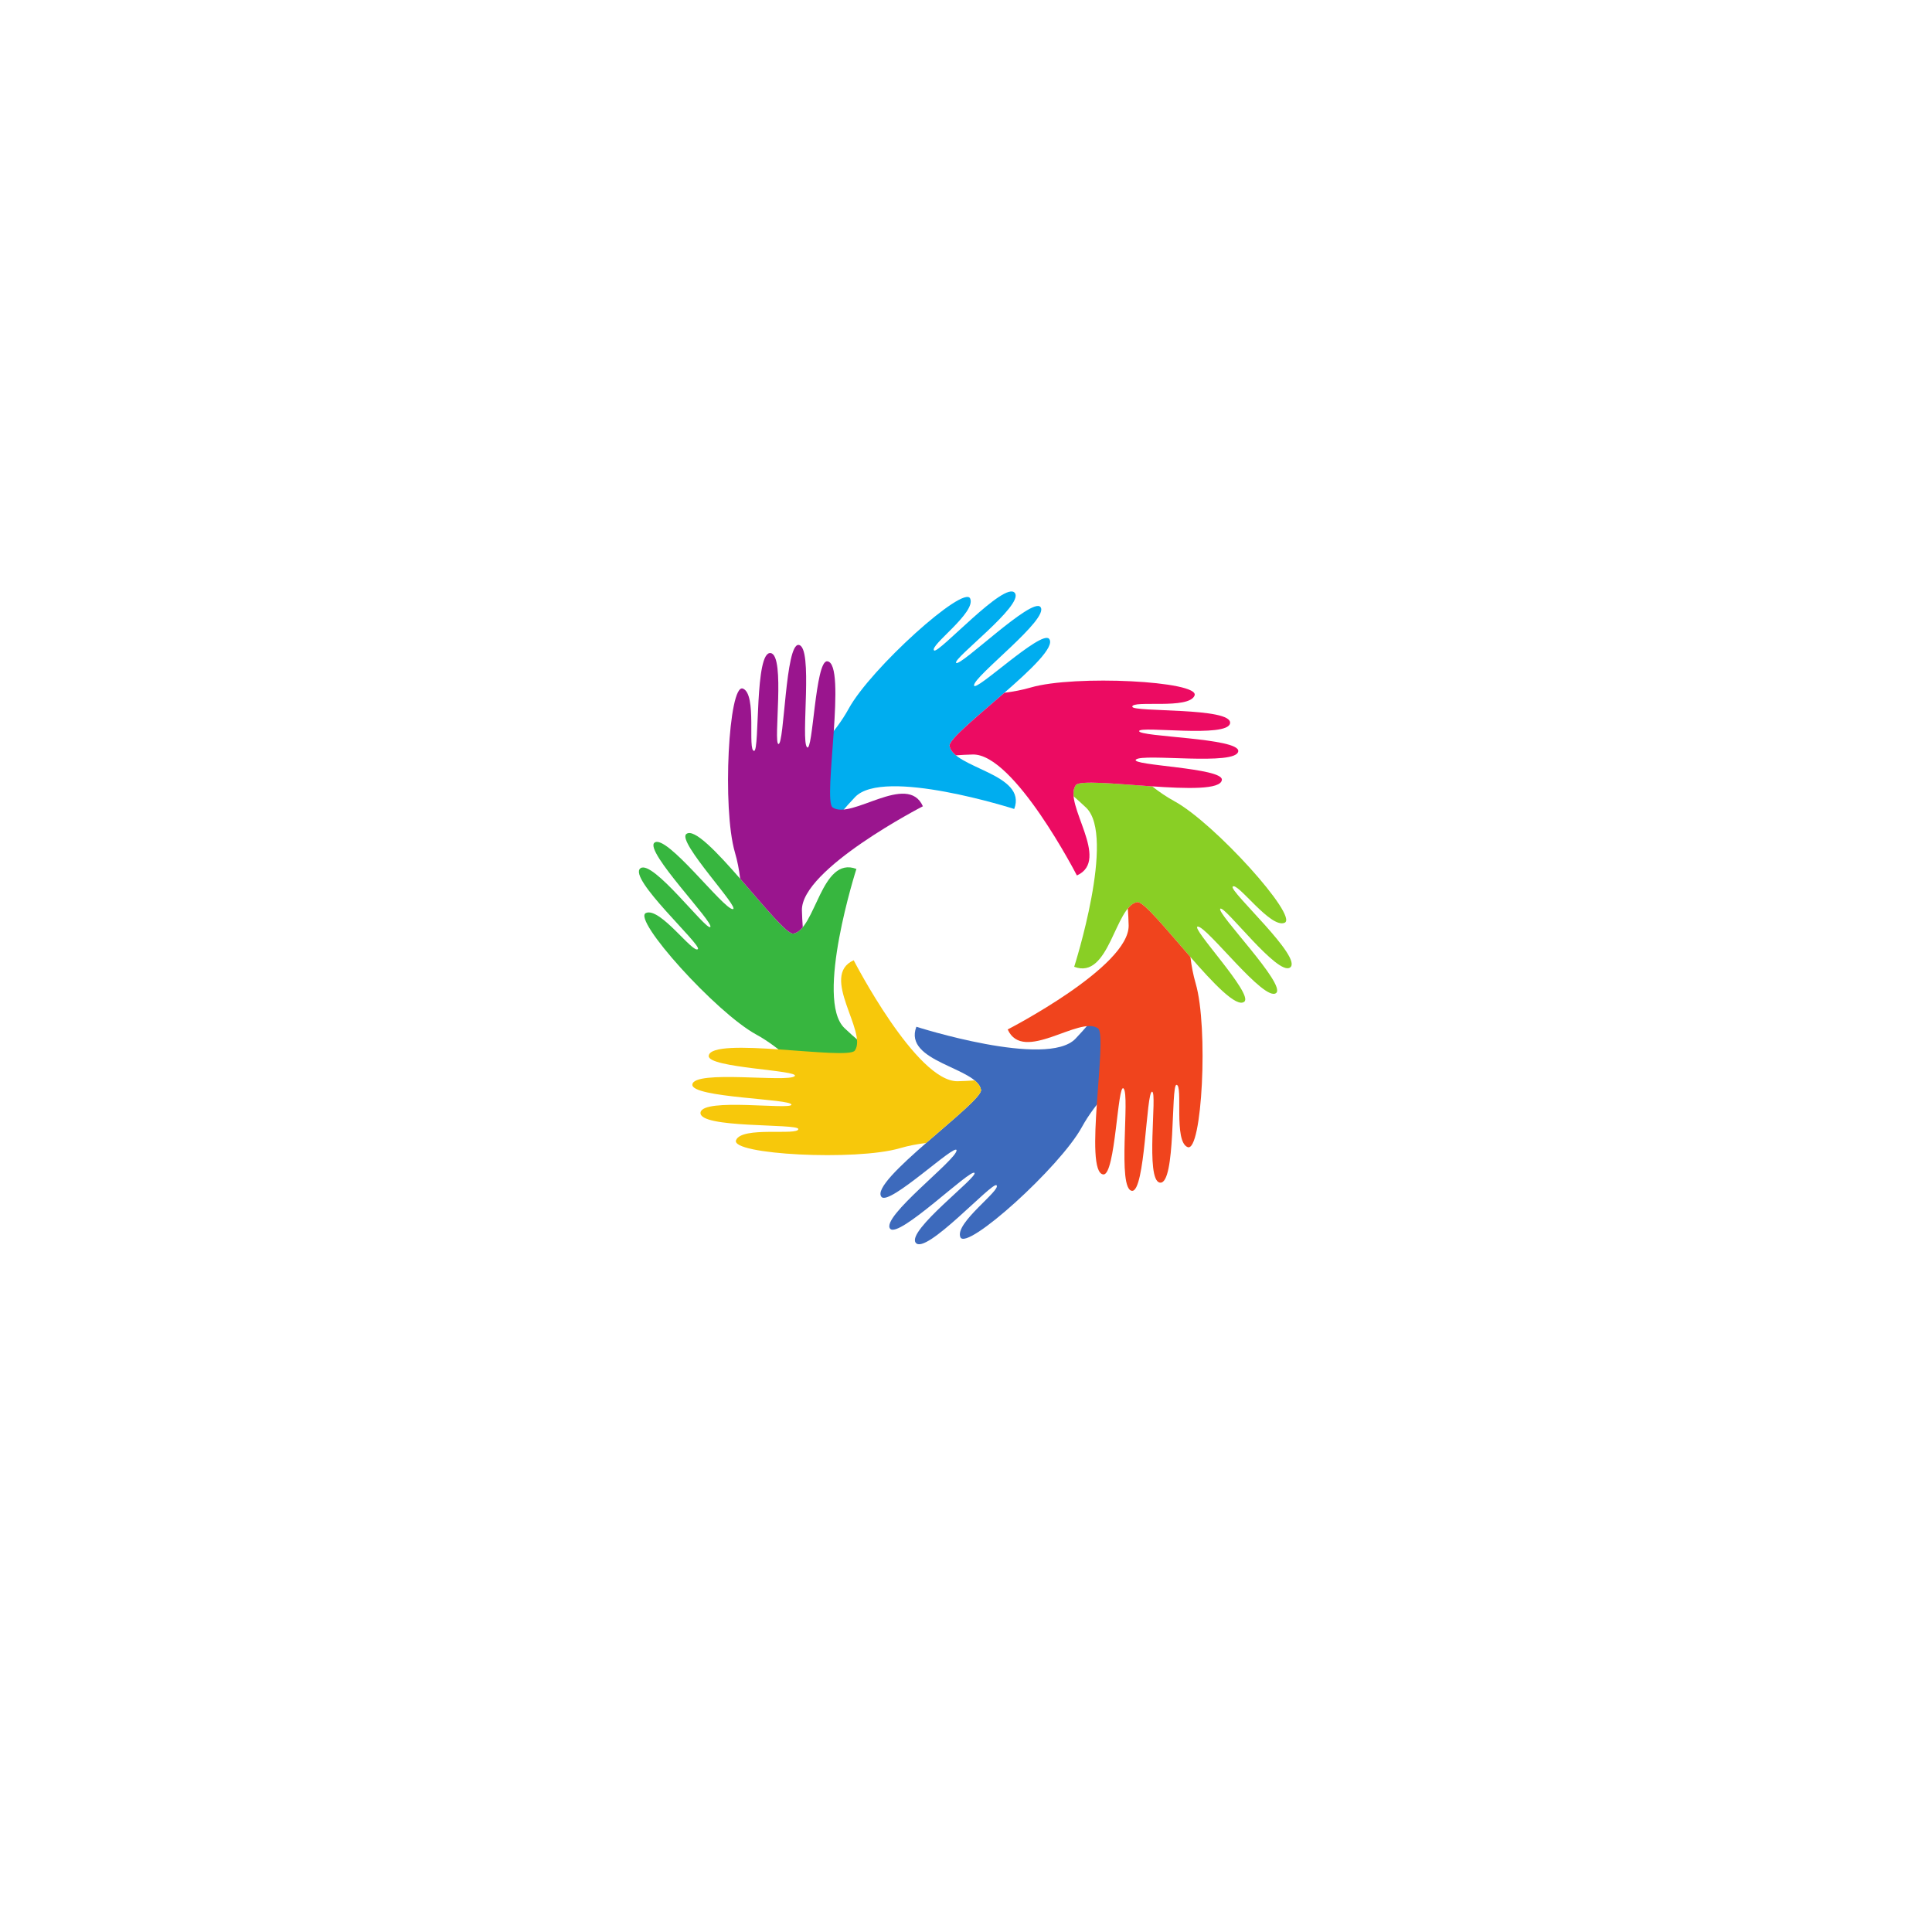
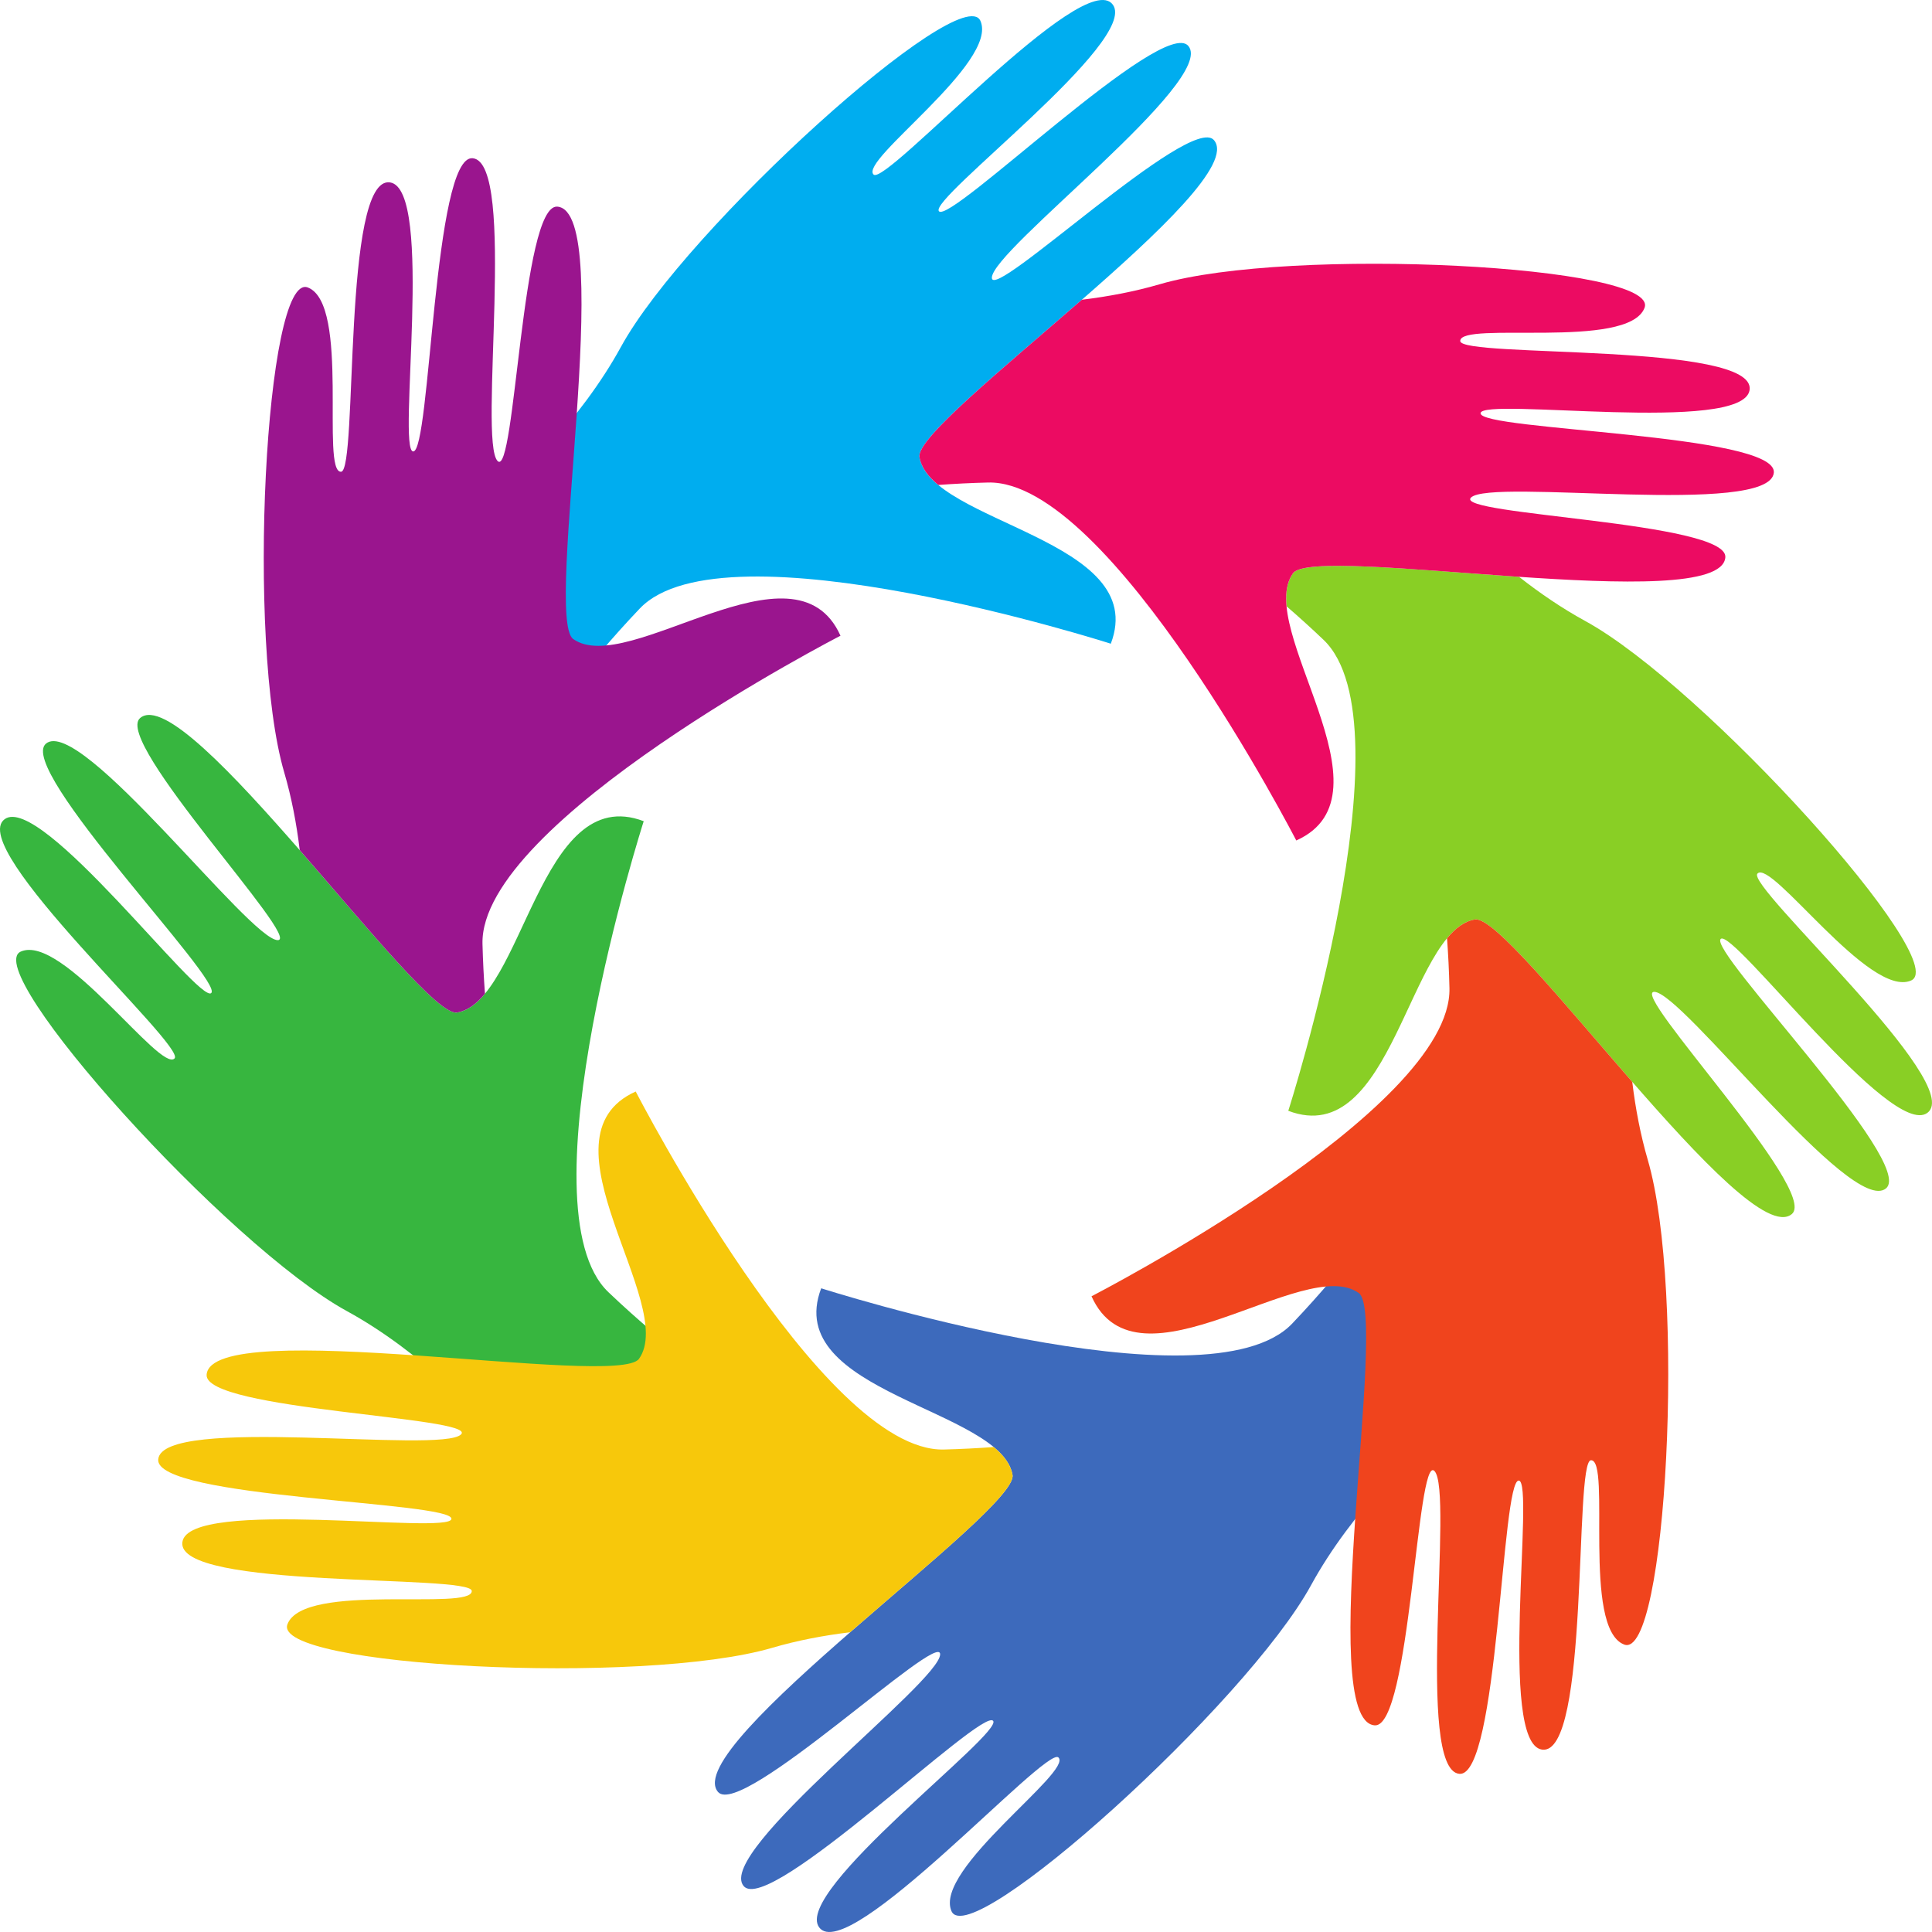
- <svg xmlns="http://www.w3.org/2000/svg" width="500" zoomAndPan="magnify" viewBox="0 0 375 375" height="500" preserveAspectRatio="xMidYMid meet" version="1.0">
-   <path fill="#00adef" d="M 164.73 137.555 C 169 129.75 187.102 113.441 188.309 116.172 C 189.516 118.898 180.316 125.34 181.305 126.254 C 182.121 127.012 195.113 112.539 196.992 115.109 C 198.727 117.48 184.902 127.836 185.586 128.656 C 186.324 129.539 200.305 115.82 201.949 117.82 C 203.809 120.078 189.062 131.191 189.059 133.02 C 189.055 134.652 202.094 122.211 203.621 123.988 C 206.191 126.977 183.91 142.418 184.312 144.777 C 185.047 149.121 199.469 150.168 196.859 157.02 C 196.859 157.02 171.504 148.895 165.969 154.711 C 158.562 162.492 155.18 169.809 155.18 169.809 L 147.324 154.895 C 147.324 154.895 159.527 147.074 164.73 137.555 " fill-opacity="1" fill-rule="nonzero" />
-   <path fill="#37b63f" d="M 146.762 200.789 C 138.953 196.52 122.648 178.418 125.375 177.211 C 128.105 176.004 134.547 185.203 135.461 184.215 C 136.219 183.398 121.746 170.406 124.316 168.527 C 126.688 166.793 137.043 180.617 137.859 179.934 C 138.746 179.195 125.027 165.215 127.027 163.57 C 129.285 161.711 140.398 176.457 142.227 176.461 C 143.855 176.465 131.418 163.426 133.195 161.898 C 136.18 159.328 151.625 181.609 153.984 181.207 C 158.324 180.473 159.375 166.051 166.227 168.66 C 166.227 168.66 158.102 194.016 163.914 199.551 C 171.695 206.957 179.016 210.34 179.016 210.34 L 164.102 218.195 C 164.102 218.195 156.277 205.992 146.762 200.789 " fill-opacity="1" fill-rule="nonzero" />
-   <path fill="#3d6abc" d="M 209.996 218.758 C 205.727 226.566 187.621 242.871 186.414 240.145 C 185.211 237.414 194.41 230.973 193.422 230.059 C 192.602 229.301 179.609 243.773 177.73 241.203 C 175.996 238.832 189.824 228.477 189.141 227.66 C 188.398 226.773 174.422 240.492 172.777 238.492 C 170.918 236.234 185.66 225.121 185.668 223.293 C 185.672 221.664 172.629 234.102 171.102 232.324 C 168.535 229.34 190.816 213.895 190.414 211.535 C 189.676 207.195 175.254 206.145 177.867 199.293 C 177.867 199.293 203.223 207.418 208.758 201.605 C 216.164 193.824 219.547 186.504 219.547 186.504 L 227.402 201.418 C 227.402 201.418 215.199 209.242 209.996 218.758 " fill-opacity="1" fill-rule="nonzero" />
-   <path fill="#89cf25" d="M 239.266 172.098 C 240.18 171.109 246.621 180.309 249.348 179.105 C 252.078 177.898 235.77 159.793 227.965 155.523 C 226.469 154.707 225.016 153.719 223.633 152.633 C 216.676 152.156 209.508 151.41 208.809 152.398 C 208.406 152.961 208.305 153.703 208.387 154.566 C 209.184 155.254 209.992 155.984 210.809 156.762 C 216.625 162.297 208.5 187.652 208.5 187.652 C 215.352 190.266 216.398 175.844 220.742 175.105 C 223.102 174.703 238.543 196.984 241.531 194.418 C 243.309 192.891 230.867 179.848 232.5 179.852 C 234.328 179.859 245.441 194.602 247.699 192.742 C 249.699 191.098 235.98 177.121 236.863 176.379 C 237.684 175.695 248.039 189.523 250.41 187.789 C 252.98 185.91 238.508 172.918 239.266 172.098 " fill-opacity="1" fill-rule="nonzero" />
-   <path fill="#f0441d" d="M 231.059 185.754 C 226.477 180.5 221.934 174.902 220.742 175.105 C 220.062 175.219 219.465 175.672 218.91 176.34 C 218.988 177.391 219.043 178.48 219.07 179.605 C 219.27 187.633 195.594 199.816 195.594 199.816 C 198.594 206.508 209.531 197.051 213.121 199.602 C 215.074 200.984 210.238 227.664 214.168 227.957 C 216.504 228.133 216.93 210.113 218.082 211.273 C 219.371 212.57 216.801 230.852 219.715 231.137 C 222.289 231.387 222.473 211.801 223.621 211.902 C 224.684 211.996 222.23 229.098 225.133 229.547 C 228.281 230.035 227.234 210.617 228.348 210.57 C 229.691 210.52 227.742 221.578 230.523 222.656 C 233.309 223.734 234.578 199.402 232.074 190.863 C 231.598 189.23 231.27 187.504 231.059 185.754 " fill-opacity="1" fill-rule="nonzero" />
-   <path fill="#f7c80b" d="M 174.656 222.871 C 176.289 222.391 178.016 222.062 179.766 221.852 C 185.02 217.27 190.617 212.73 190.414 211.535 C 190.301 210.855 189.848 210.258 189.18 209.703 C 188.129 209.781 187.039 209.836 185.914 209.867 C 177.887 210.062 165.703 186.387 165.703 186.387 C 159.012 189.387 168.469 200.328 165.918 203.918 C 164.535 205.867 137.855 201.035 137.562 204.961 C 137.387 207.297 155.406 207.723 154.246 208.875 C 152.949 210.164 134.668 207.594 134.387 210.508 C 134.133 213.082 153.719 213.27 153.617 214.418 C 153.523 215.477 136.422 213.023 135.973 215.926 C 135.484 219.074 154.902 218.027 154.949 219.141 C 155 220.488 143.941 218.535 142.863 221.32 C 141.785 224.102 166.117 225.371 174.656 222.871 " fill-opacity="1" fill-rule="nonzero" />
-   <path fill="#9a158e" d="M 143.668 170.559 C 148.25 175.812 152.789 181.41 153.984 181.207 C 154.664 181.094 155.262 180.641 155.816 179.973 C 155.738 178.922 155.684 177.832 155.652 176.707 C 155.457 168.68 179.133 156.496 179.133 156.496 C 176.133 149.805 165.191 159.262 161.602 156.711 C 159.652 155.328 164.484 128.652 160.559 128.355 C 158.223 128.184 157.797 146.199 156.645 145.039 C 155.355 143.742 157.926 125.461 155.012 125.18 C 152.438 124.93 152.25 144.512 151.102 144.41 C 150.043 144.316 152.496 127.219 149.594 126.766 C 146.445 126.277 147.492 145.699 146.379 145.742 C 145.031 145.793 146.984 134.734 144.199 133.656 C 141.422 132.582 140.148 156.91 142.648 165.453 C 143.129 167.086 143.457 168.812 143.668 170.559 " fill-opacity="1" fill-rule="nonzero" />
-   <path fill="#ec0b62" d="M 221.109 141.898 C 221.203 140.836 238.301 143.289 238.754 140.387 C 239.242 137.238 219.82 138.285 219.777 137.172 C 219.727 135.828 230.785 137.777 231.863 134.996 C 232.938 132.211 208.609 130.941 200.066 133.445 C 198.434 133.922 196.707 134.25 194.961 134.461 C 189.707 139.043 184.109 143.586 184.312 144.777 C 184.426 145.457 184.879 146.055 185.547 146.609 C 186.598 146.531 187.688 146.477 188.812 146.449 C 196.84 146.25 209.023 169.926 209.023 169.926 C 215.715 166.926 206.258 155.988 208.809 152.398 C 210.191 150.445 236.867 155.281 237.164 151.352 C 237.336 149.016 219.32 148.59 220.48 147.438 C 221.777 146.148 240.059 148.719 240.344 145.805 C 240.59 143.23 221.008 143.047 221.109 141.898 " fill-opacity="1" fill-rule="nonzero" />
+ <svg xmlns="http://www.w3.org/2000/svg" width="60" height="60" viewBox="0 0 60 60" fill="none">
+   <path d="M19.283 10.774C21.304 7.078 29.876 -0.645 30.448 0.648C31.019 1.939 26.663 4.99 27.131 5.422C27.518 5.781 33.67 -1.072 34.56 0.145C35.381 1.268 28.835 6.172 29.159 6.56C29.508 6.978 36.128 0.482 36.907 1.429C37.788 2.498 30.805 7.76 30.803 8.626C30.801 9.399 36.975 3.508 37.699 4.35C38.916 5.765 28.365 13.077 28.555 14.194C28.903 16.251 35.733 16.747 34.497 19.991C34.497 19.991 22.49 16.143 19.869 18.898C16.362 22.582 14.76 26.047 14.76 26.047L11.04 18.985C11.04 18.985 16.819 15.281 19.283 10.774Z" fill="#00ADEF" />
+   <path d="M10.774 40.718C7.076 38.696 -0.645 30.124 0.646 29.552C1.939 28.981 4.99 33.337 5.422 32.869C5.781 32.482 -1.072 26.33 0.145 25.44C1.268 24.619 6.172 31.165 6.558 30.842C6.978 30.492 0.482 23.872 1.429 23.093C2.498 22.213 7.76 29.195 8.626 29.197C9.397 29.199 3.508 23.025 4.35 22.301C5.763 21.084 13.077 31.635 14.194 31.445C16.249 31.097 16.747 24.268 19.991 25.503C19.991 25.503 16.143 37.51 18.896 40.131C22.581 43.638 26.047 45.24 26.047 45.24L18.985 48.96C18.985 48.96 15.28 43.181 10.774 40.718Z" fill="#37B63F" />
+   <path d="M40.718 49.226C38.696 52.924 30.122 60.645 29.55 59.354C28.981 58.061 33.337 55.011 32.869 54.578C32.48 54.219 26.328 61.072 25.439 59.855C24.617 58.732 31.165 53.829 30.842 53.442C30.49 53.022 23.872 59.518 23.093 58.571C22.213 57.502 29.194 52.24 29.197 51.374C29.199 50.603 23.023 56.492 22.299 55.651C21.084 54.237 31.635 46.923 31.445 45.806C31.095 43.751 24.266 43.254 25.503 40.009C25.503 40.009 37.51 43.857 40.131 41.104C43.638 37.419 45.24 33.953 45.24 33.953L48.96 41.015C48.96 41.015 43.181 44.72 40.718 49.226Z" fill="#3D6ABC" />
+   <path d="M54.578 27.131C55.01 26.663 58.061 31.019 59.352 30.45C60.645 29.878 52.922 21.304 49.226 19.283C48.518 18.896 47.83 18.428 47.175 17.914C43.88 17.688 40.486 17.335 40.155 17.803C39.965 18.069 39.916 18.421 39.955 18.829C40.333 19.155 40.716 19.501 41.102 19.869C43.856 22.49 40.009 34.497 40.009 34.497C43.253 35.734 43.749 28.905 45.806 28.555C46.923 28.365 54.235 38.916 55.651 37.7C56.492 36.977 50.601 30.801 51.374 30.803C52.239 30.806 57.502 37.788 58.571 36.907C59.518 36.128 53.022 29.51 53.44 29.158C53.828 28.835 58.732 35.383 59.855 34.562C61.072 33.672 54.219 27.52 54.578 27.131Z" fill="#89CF25" />
+   <path d="M50.691 33.598C48.522 31.11 46.37 28.459 45.806 28.555C45.484 28.609 45.201 28.823 44.939 29.14C44.976 29.637 45.002 30.154 45.014 30.686C45.109 34.487 33.898 40.257 33.898 40.257C35.318 43.425 40.497 38.947 42.197 40.155C43.122 40.81 40.832 53.444 42.693 53.582C43.799 53.666 44.001 45.133 44.547 45.682C45.157 46.296 43.94 54.953 45.32 55.088C46.539 55.206 46.626 45.932 47.169 45.98C47.672 46.024 46.511 54.123 47.885 54.335C49.376 54.566 48.88 45.371 49.408 45.349C50.044 45.325 49.121 50.562 50.438 51.072C51.757 51.583 52.358 40.061 51.172 36.017C50.947 35.244 50.791 34.426 50.691 33.598Z" fill="#F0441D" />
+   <path d="M23.983 51.174C24.756 50.947 25.573 50.791 26.402 50.691C28.89 48.522 31.541 46.372 31.445 45.806C31.391 45.484 31.176 45.201 30.86 44.939C30.363 44.976 29.846 45.002 29.314 45.016C25.512 45.109 19.743 33.898 19.743 33.898C16.575 35.318 21.053 40.499 19.845 42.199C19.19 43.122 6.556 40.834 6.417 42.693C6.334 43.799 14.867 44.001 14.318 44.547C13.704 45.157 5.047 43.94 4.914 45.32C4.793 46.539 14.068 46.627 14.02 47.171C13.976 47.672 5.877 46.511 5.665 47.885C5.433 49.376 14.629 48.88 14.651 49.408C14.675 50.046 9.438 49.121 8.928 50.44C8.417 51.757 19.939 52.358 23.983 51.174Z" fill="#F7C80B" />
+   <path d="M9.309 26.402C11.478 28.89 13.628 31.541 14.194 31.445C14.516 31.391 14.799 31.176 15.061 30.86C15.024 30.363 14.998 29.846 14.984 29.314C14.891 25.512 26.102 19.743 26.102 19.743C24.682 16.574 19.501 21.053 17.801 19.845C16.878 19.19 19.166 6.558 17.307 6.417C16.201 6.336 15.999 14.867 15.454 14.318C14.843 13.704 16.06 5.047 14.68 4.914C13.461 4.795 13.373 14.068 12.829 14.02C12.327 13.976 13.489 5.879 12.115 5.665C10.624 5.433 11.12 14.63 10.592 14.651C9.954 14.675 10.879 9.438 9.56 8.928C8.245 8.419 7.642 19.939 8.826 23.985C9.053 24.758 9.209 25.575 9.309 26.402Z" fill="#9A158E" />
+   <path d="M45.98 12.831C46.024 12.327 54.121 13.489 54.335 12.115C54.566 10.624 45.37 11.12 45.349 10.592C45.325 9.956 50.562 10.879 51.072 9.562C51.581 8.243 40.061 7.642 36.015 8.828C35.242 9.053 34.425 9.209 33.598 9.309C31.11 11.478 28.459 13.63 28.555 14.194C28.609 14.516 28.823 14.799 29.14 15.061C29.637 15.024 30.154 14.998 30.686 14.985C34.487 14.891 40.257 26.102 40.257 26.102C43.425 24.682 38.947 19.503 40.155 17.803C40.81 16.878 53.442 19.168 53.582 17.307C53.664 16.201 45.133 15.999 45.682 15.453C46.296 14.843 54.953 16.06 55.088 14.68C55.205 13.461 45.932 13.374 45.98 12.831Z" fill="#EC0B62" />
</svg>
